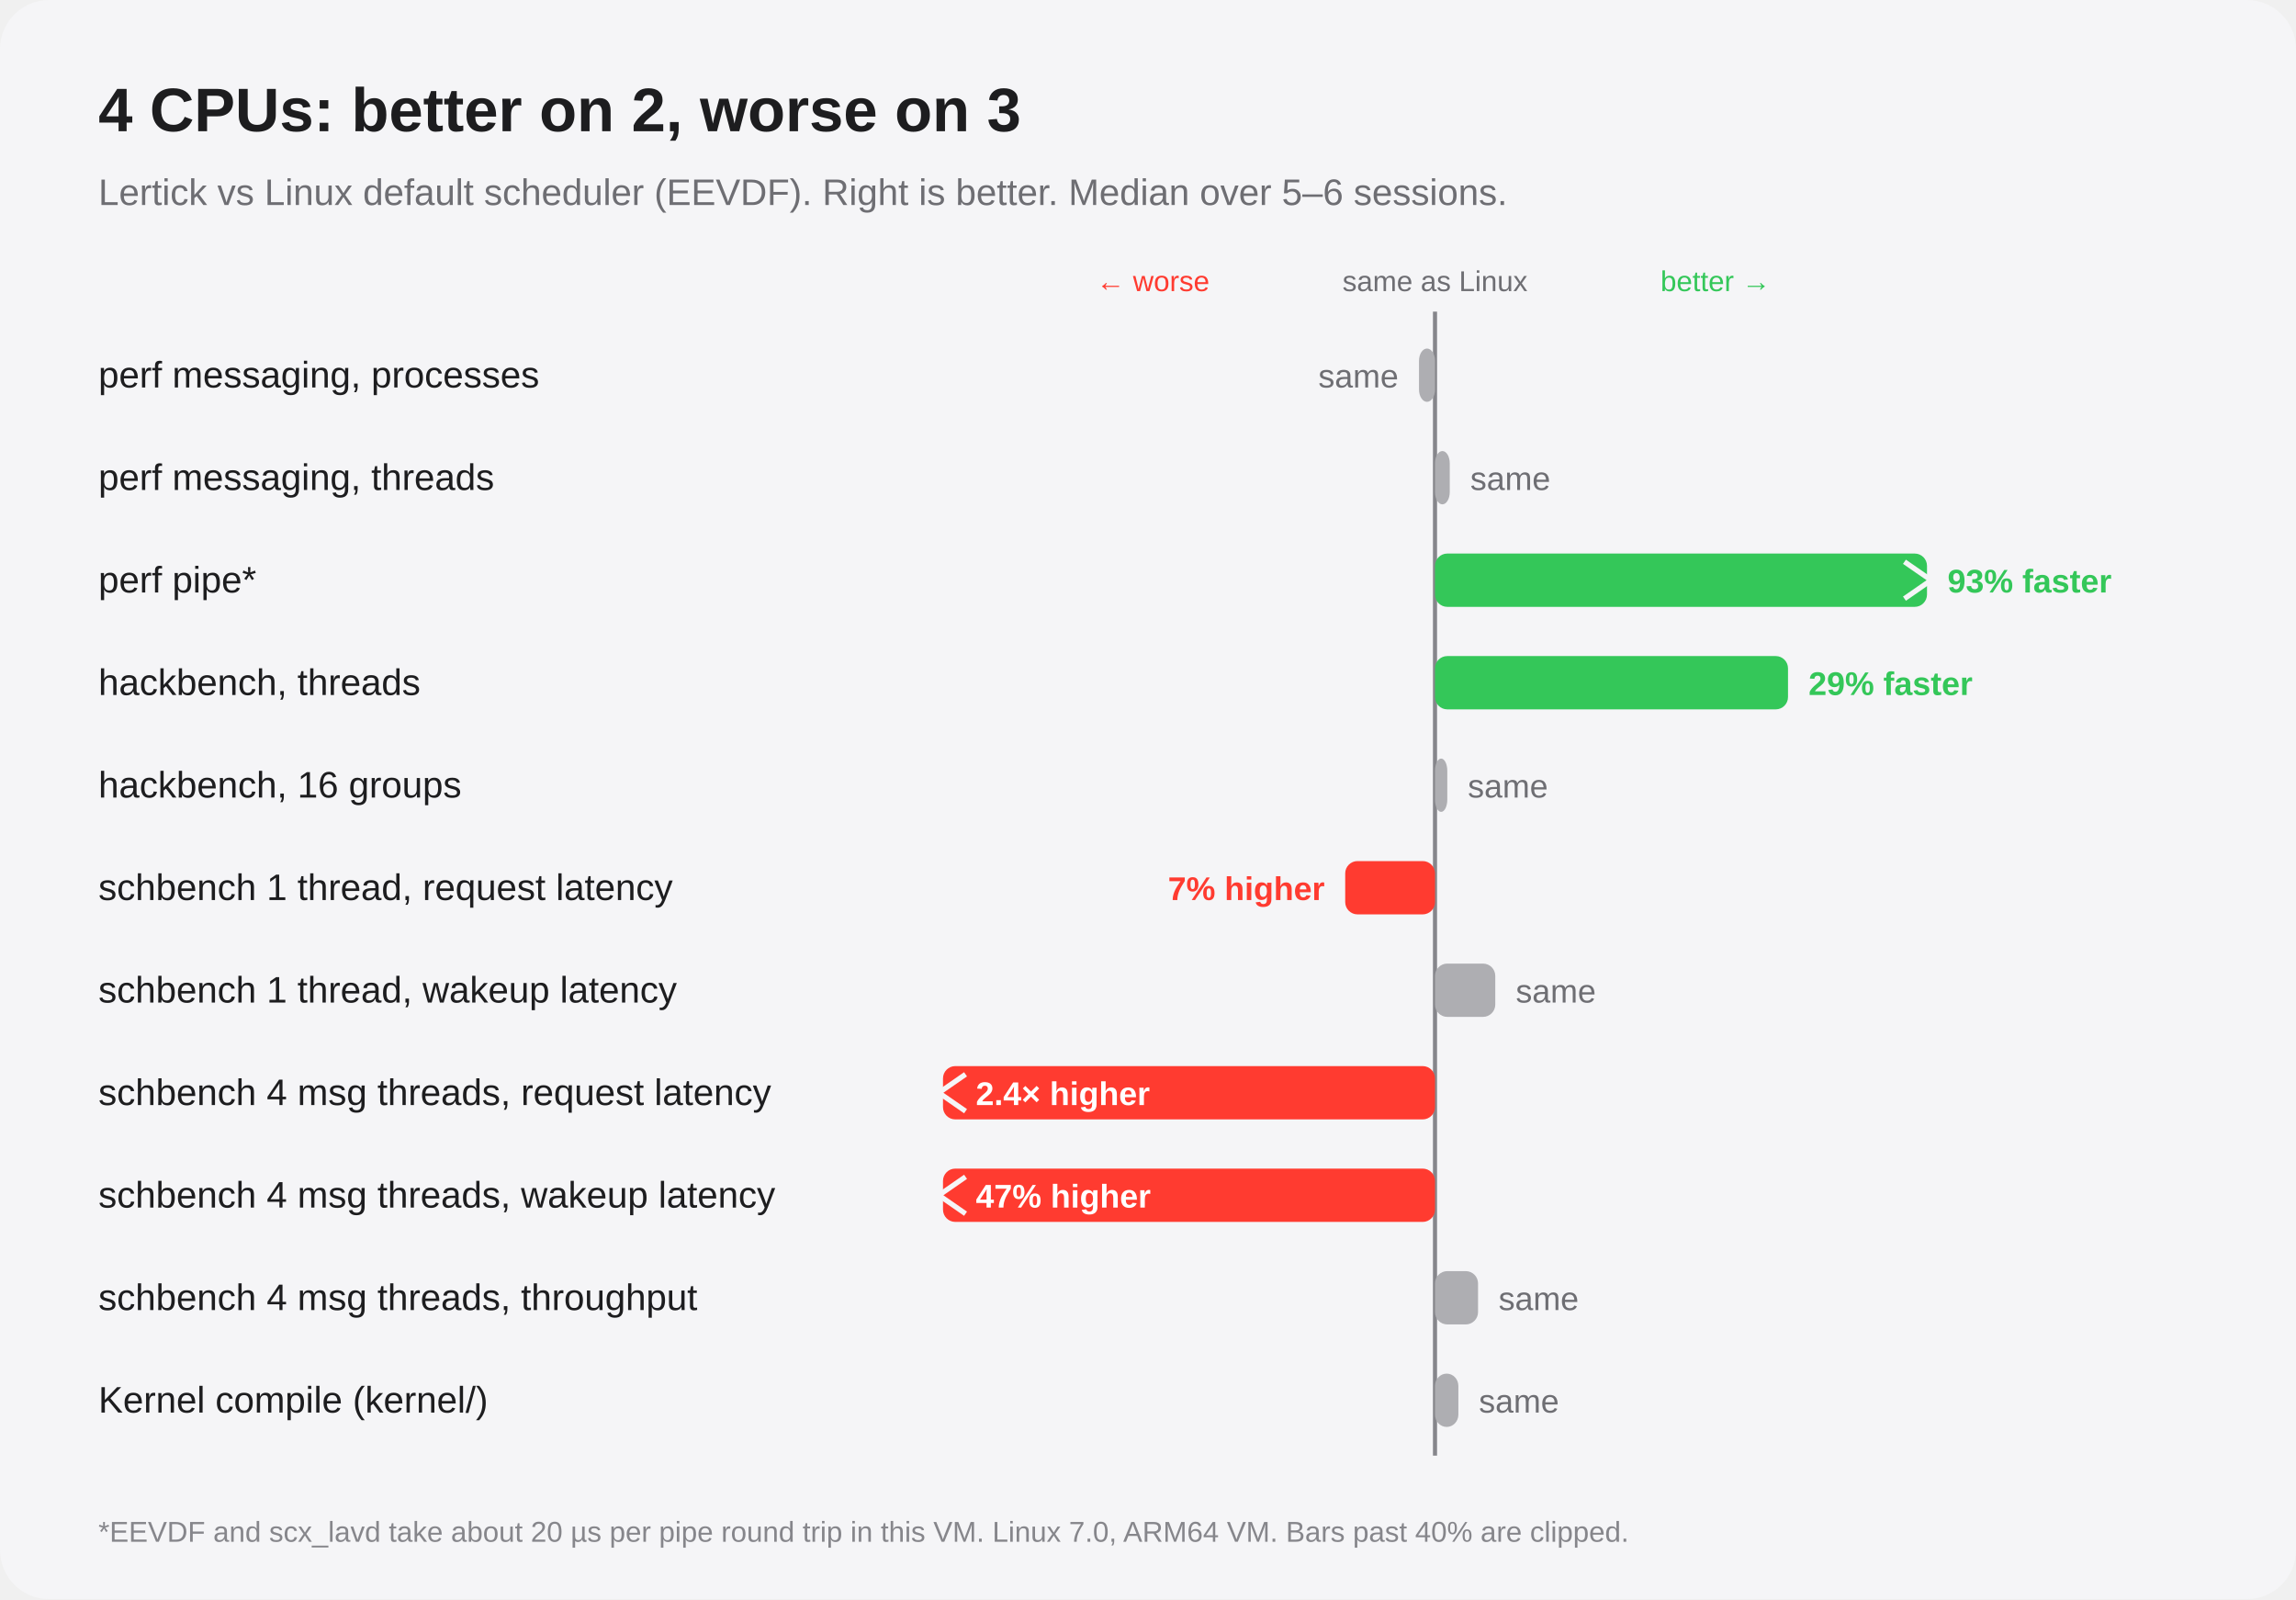
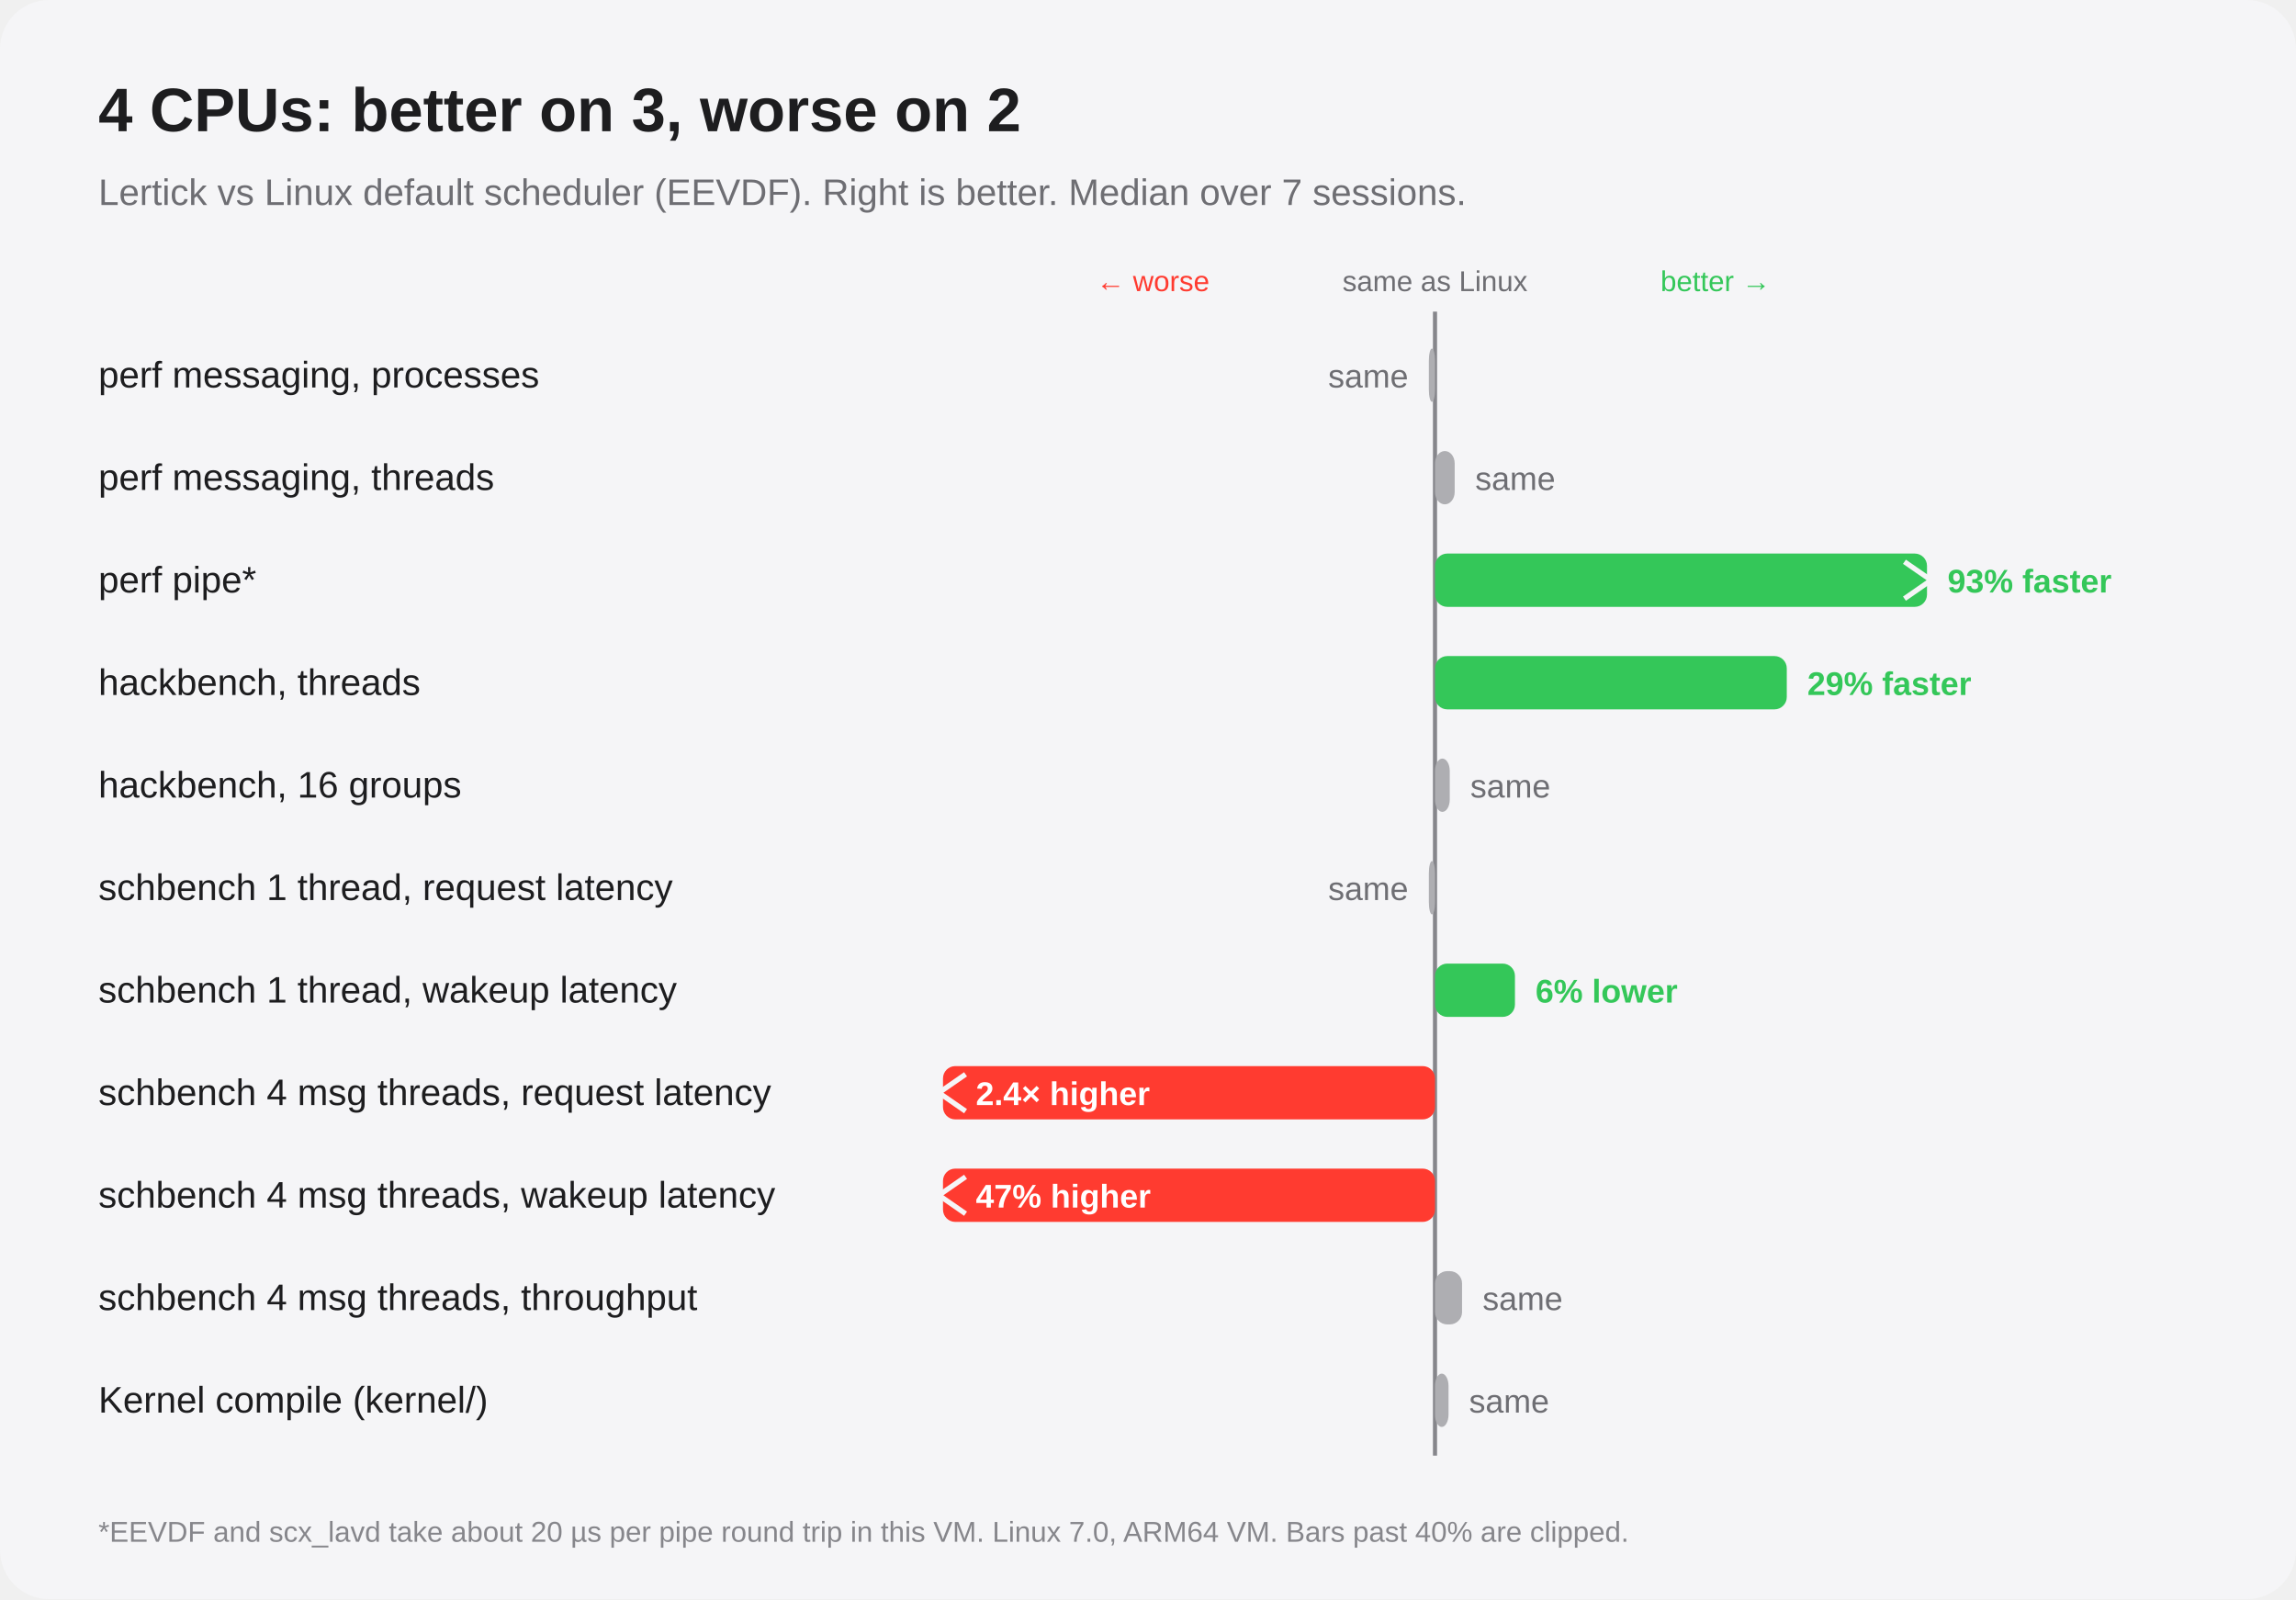
<svg xmlns="http://www.w3.org/2000/svg" width="1120" height="780" viewBox="0 0 1120 780" role="img" aria-labelledby="t d">
  <rect width="1120" height="780" rx="24" fill="#f5f5f7" />
-   <text x="48" y="64" font-family="-apple-system,BlinkMacSystemFont,SF Pro Display,Segoe UI,Arial,sans-serif" font-size="30" font-weight="700" fill="#1d1d1f">4 CPUs: better on 2, worse on 3</text>
-   <text x="48" y="100" font-family="-apple-system,BlinkMacSystemFont,SF Pro Display,Segoe UI,Arial,sans-serif" font-size="18" fill="#6e6e73">Lertick vs Linux default scheduler (EEVDF). Right is better. Median over 5–6 sessions.</text>
+   <text x="48" y="64" font-family="-apple-system,BlinkMacSystemFont,SF Pro Display,Segoe UI,Arial,sans-serif" font-size="30" font-weight="700" fill="#1d1d1f">4 CPUs: better on 3, worse on 2</text>
+   <text x="48" y="100" font-family="-apple-system,BlinkMacSystemFont,SF Pro Display,Segoe UI,Arial,sans-serif" font-size="18" fill="#6e6e73">Lertick vs Linux default scheduler (EEVDF). Right is better. Median over 7 sessions.</text>
  <line x1="700" y1="152" x2="700" y2="710" stroke="#86868b" stroke-width="2" />
  <text x="700" y="142" text-anchor="middle" font-family="-apple-system,BlinkMacSystemFont,SF Pro Display,Segoe UI,Arial,sans-serif" font-size="14" fill="#6e6e73">same as Linux</text>
  <text x="590" y="142" text-anchor="end" font-family="-apple-system,BlinkMacSystemFont,SF Pro Display,Segoe UI,Arial,sans-serif" font-size="14" fill="#ff3b30">← worse</text>
  <text x="810" y="142" font-family="-apple-system,BlinkMacSystemFont,SF Pro Display,Segoe UI,Arial,sans-serif" font-size="14" fill="#34c759">better →</text>
  <text x="48" y="189" font-family="-apple-system,BlinkMacSystemFont,SF Pro Display,Segoe UI,Arial,sans-serif" font-size="18" fill="#1d1d1f">perf messaging, processes</text>
-   <rect x="692.2" y="170" width="7.8" height="26" rx="6" fill="#aeaeb2" />
-   <text x="682.2" y="189" text-anchor="end" font-family="-apple-system,BlinkMacSystemFont,SF Pro Display,Segoe UI,Arial,sans-serif" font-size="16" font-weight="400" fill="#6e6e73">same</text>
+   <rect x="697.0" y="170" width="3.0" height="26" rx="6" fill="#aeaeb2" />
+   <text x="687.0" y="189" text-anchor="end" font-family="-apple-system,BlinkMacSystemFont,SF Pro Display,Segoe UI,Arial,sans-serif" font-size="16" font-weight="400" fill="#6e6e73">same</text>
  <text x="48" y="239" font-family="-apple-system,BlinkMacSystemFont,SF Pro Display,Segoe UI,Arial,sans-serif" font-size="18" fill="#1d1d1f">perf messaging, threads</text>
-   <rect x="700.0" y="220" width="7.2" height="26" rx="6" fill="#aeaeb2" />
-   <text x="717.2" y="239" font-family="-apple-system,BlinkMacSystemFont,SF Pro Display,Segoe UI,Arial,sans-serif" font-size="16" font-weight="400" fill="#6e6e73">same</text>
+   <rect x="700.0" y="220" width="9.6" height="26" rx="6" fill="#aeaeb2" />
+   <text x="719.6" y="239" font-family="-apple-system,BlinkMacSystemFont,SF Pro Display,Segoe UI,Arial,sans-serif" font-size="16" font-weight="400" fill="#6e6e73">same</text>
  <text x="48" y="289" font-family="-apple-system,BlinkMacSystemFont,SF Pro Display,Segoe UI,Arial,sans-serif" font-size="18" fill="#1d1d1f">perf pipe*</text>
  <rect x="700.0" y="270" width="240.0" height="26" rx="6" fill="#34c759" />
  <path d="M929.0 274 L942.0 283.0 L929.0 292" fill="none" stroke="#f5f5f7" stroke-width="2.5" />
  <text x="950.0" y="289" font-family="-apple-system,BlinkMacSystemFont,SF Pro Display,Segoe UI,Arial,sans-serif" font-size="16" font-weight="700" fill="#34c759">93% faster</text>
  <text x="48" y="339" font-family="-apple-system,BlinkMacSystemFont,SF Pro Display,Segoe UI,Arial,sans-serif" font-size="18" fill="#1d1d1f">hackbench, threads</text>
-   <rect x="700.0" y="320" width="172.2" height="26" rx="6" fill="#34c759" />
-   <text x="882.2" y="339" font-family="-apple-system,BlinkMacSystemFont,SF Pro Display,Segoe UI,Arial,sans-serif" font-size="16" font-weight="700" fill="#34c759">29% faster</text>
+   <rect x="700.0" y="320" width="171.6" height="26" rx="6" fill="#34c759" />
+   <text x="881.6" y="339" font-family="-apple-system,BlinkMacSystemFont,SF Pro Display,Segoe UI,Arial,sans-serif" font-size="16" font-weight="700" fill="#34c759">29% faster</text>
  <text x="48" y="389" font-family="-apple-system,BlinkMacSystemFont,SF Pro Display,Segoe UI,Arial,sans-serif" font-size="18" fill="#1d1d1f">hackbench, 16 groups</text>
-   <rect x="700.0" y="370" width="6.0" height="26" rx="6" fill="#aeaeb2" />
-   <text x="716.0" y="389" font-family="-apple-system,BlinkMacSystemFont,SF Pro Display,Segoe UI,Arial,sans-serif" font-size="16" font-weight="400" fill="#6e6e73">same</text>
+   <rect x="700.0" y="370" width="7.2" height="26" rx="6" fill="#aeaeb2" />
+   <text x="717.2" y="389" font-family="-apple-system,BlinkMacSystemFont,SF Pro Display,Segoe UI,Arial,sans-serif" font-size="16" font-weight="400" fill="#6e6e73">same</text>
  <text x="48" y="439" font-family="-apple-system,BlinkMacSystemFont,SF Pro Display,Segoe UI,Arial,sans-serif" font-size="18" fill="#1d1d1f">schbench 1 thread, request latency</text>
-   <rect x="656.2" y="420" width="43.8" height="26" rx="6" fill="#ff3b30" />
-   <text x="646.2" y="439" text-anchor="end" font-family="-apple-system,BlinkMacSystemFont,SF Pro Display,Segoe UI,Arial,sans-serif" font-size="16" font-weight="700" fill="#ff3b30">7% higher</text>
+   <rect x="697.0" y="420" width="3.0" height="26" rx="6" fill="#aeaeb2" />
+   <text x="687.0" y="439" text-anchor="end" font-family="-apple-system,BlinkMacSystemFont,SF Pro Display,Segoe UI,Arial,sans-serif" font-size="16" font-weight="400" fill="#6e6e73">same</text>
  <text x="48" y="489" font-family="-apple-system,BlinkMacSystemFont,SF Pro Display,Segoe UI,Arial,sans-serif" font-size="18" fill="#1d1d1f">schbench 1 thread, wakeup latency</text>
-   <rect x="700.0" y="470" width="29.4" height="26" rx="6" fill="#aeaeb2" />
-   <text x="739.4" y="489" font-family="-apple-system,BlinkMacSystemFont,SF Pro Display,Segoe UI,Arial,sans-serif" font-size="16" font-weight="400" fill="#6e6e73">same</text>
+   <rect x="700.0" y="470" width="39.0" height="26" rx="6" fill="#34c759" />
+   <text x="749.0" y="489" font-family="-apple-system,BlinkMacSystemFont,SF Pro Display,Segoe UI,Arial,sans-serif" font-size="16" font-weight="700" fill="#34c759">6% lower</text>
  <text x="48" y="539" font-family="-apple-system,BlinkMacSystemFont,SF Pro Display,Segoe UI,Arial,sans-serif" font-size="18" fill="#1d1d1f">schbench 4 msg threads, request latency</text>
  <rect x="460.0" y="520" width="240.0" height="26" rx="6" fill="#ff3b30" />
  <path d="M471.0 524 L458.0 533.0 L471.0 542" fill="none" stroke="#f5f5f7" stroke-width="2.5" />
  <text x="476.0" y="539" font-family="-apple-system,BlinkMacSystemFont,SF Pro Display,Segoe UI,Arial,sans-serif" font-size="16" font-weight="700" fill="#ffffff">2.4× higher</text>
  <text x="48" y="589" font-family="-apple-system,BlinkMacSystemFont,SF Pro Display,Segoe UI,Arial,sans-serif" font-size="18" fill="#1d1d1f">schbench 4 msg threads, wakeup latency</text>
  <rect x="460.0" y="570" width="240.0" height="26" rx="6" fill="#ff3b30" />
  <path d="M471.0 574 L458.0 583.0 L471.0 592" fill="none" stroke="#f5f5f7" stroke-width="2.5" />
  <text x="476.0" y="589" font-family="-apple-system,BlinkMacSystemFont,SF Pro Display,Segoe UI,Arial,sans-serif" font-size="16" font-weight="700" fill="#ffffff">47% higher</text>
  <text x="48" y="639" font-family="-apple-system,BlinkMacSystemFont,SF Pro Display,Segoe UI,Arial,sans-serif" font-size="18" fill="#1d1d1f">schbench 4 msg threads, throughput</text>
-   <rect x="700.0" y="620" width="21.0" height="26" rx="6" fill="#aeaeb2" />
-   <text x="731.0" y="639" font-family="-apple-system,BlinkMacSystemFont,SF Pro Display,Segoe UI,Arial,sans-serif" font-size="16" font-weight="400" fill="#6e6e73">same</text>
+   <rect x="700.0" y="620" width="13.2" height="26" rx="6" fill="#aeaeb2" />
+   <text x="723.2" y="639" font-family="-apple-system,BlinkMacSystemFont,SF Pro Display,Segoe UI,Arial,sans-serif" font-size="16" font-weight="400" fill="#6e6e73">same</text>
  <text x="48" y="689" font-family="-apple-system,BlinkMacSystemFont,SF Pro Display,Segoe UI,Arial,sans-serif" font-size="18" fill="#1d1d1f">Kernel compile (kernel/)</text>
-   <rect x="700.0" y="670" width="11.4" height="26" rx="6" fill="#aeaeb2" />
-   <text x="721.4" y="689" font-family="-apple-system,BlinkMacSystemFont,SF Pro Display,Segoe UI,Arial,sans-serif" font-size="16" font-weight="400" fill="#6e6e73">same</text>
+   <rect x="700.0" y="670" width="6.6" height="26" rx="6" fill="#aeaeb2" />
+   <text x="716.6" y="689" font-family="-apple-system,BlinkMacSystemFont,SF Pro Display,Segoe UI,Arial,sans-serif" font-size="16" font-weight="400" fill="#6e6e73">same</text>
  <text x="48" y="752" font-family="-apple-system,BlinkMacSystemFont,SF Pro Display,Segoe UI,Arial,sans-serif" font-size="14" fill="#86868b">*EEVDF and scx_lavd take about 20 µs per pipe round trip in this VM. Linux 7.0, ARM64 VM. Bars past 40% are clipped.</text>
</svg>
